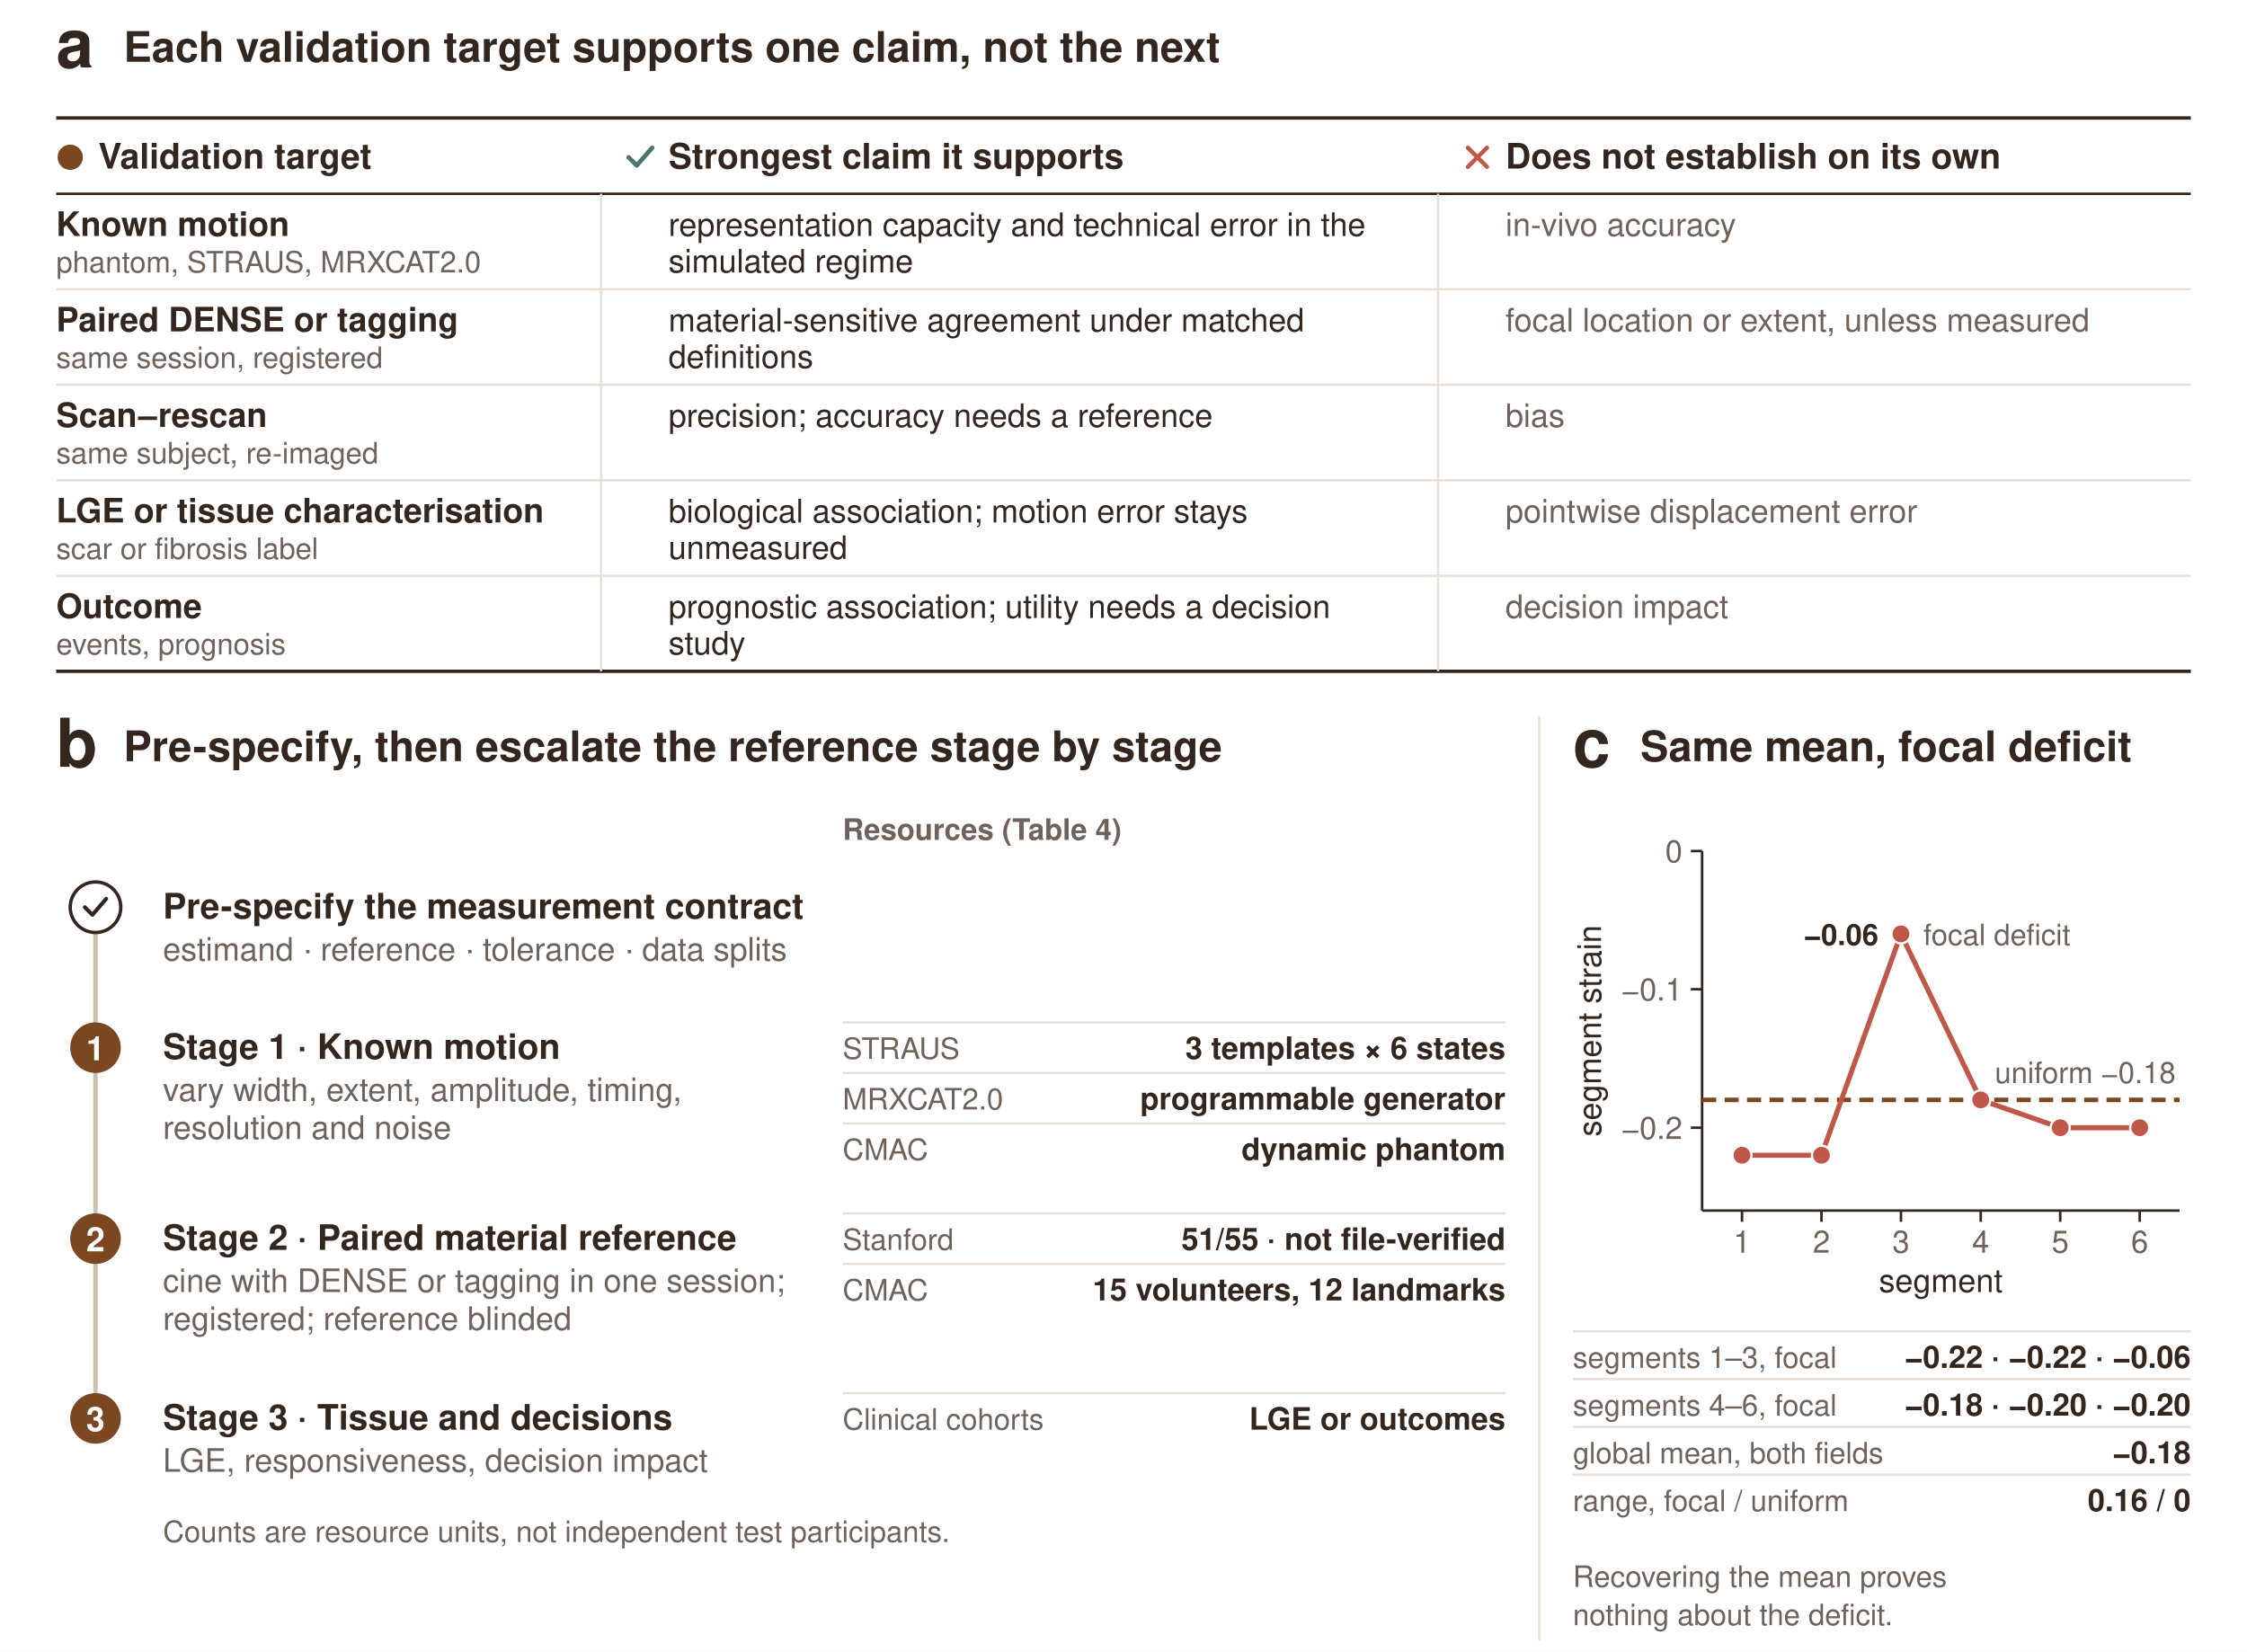
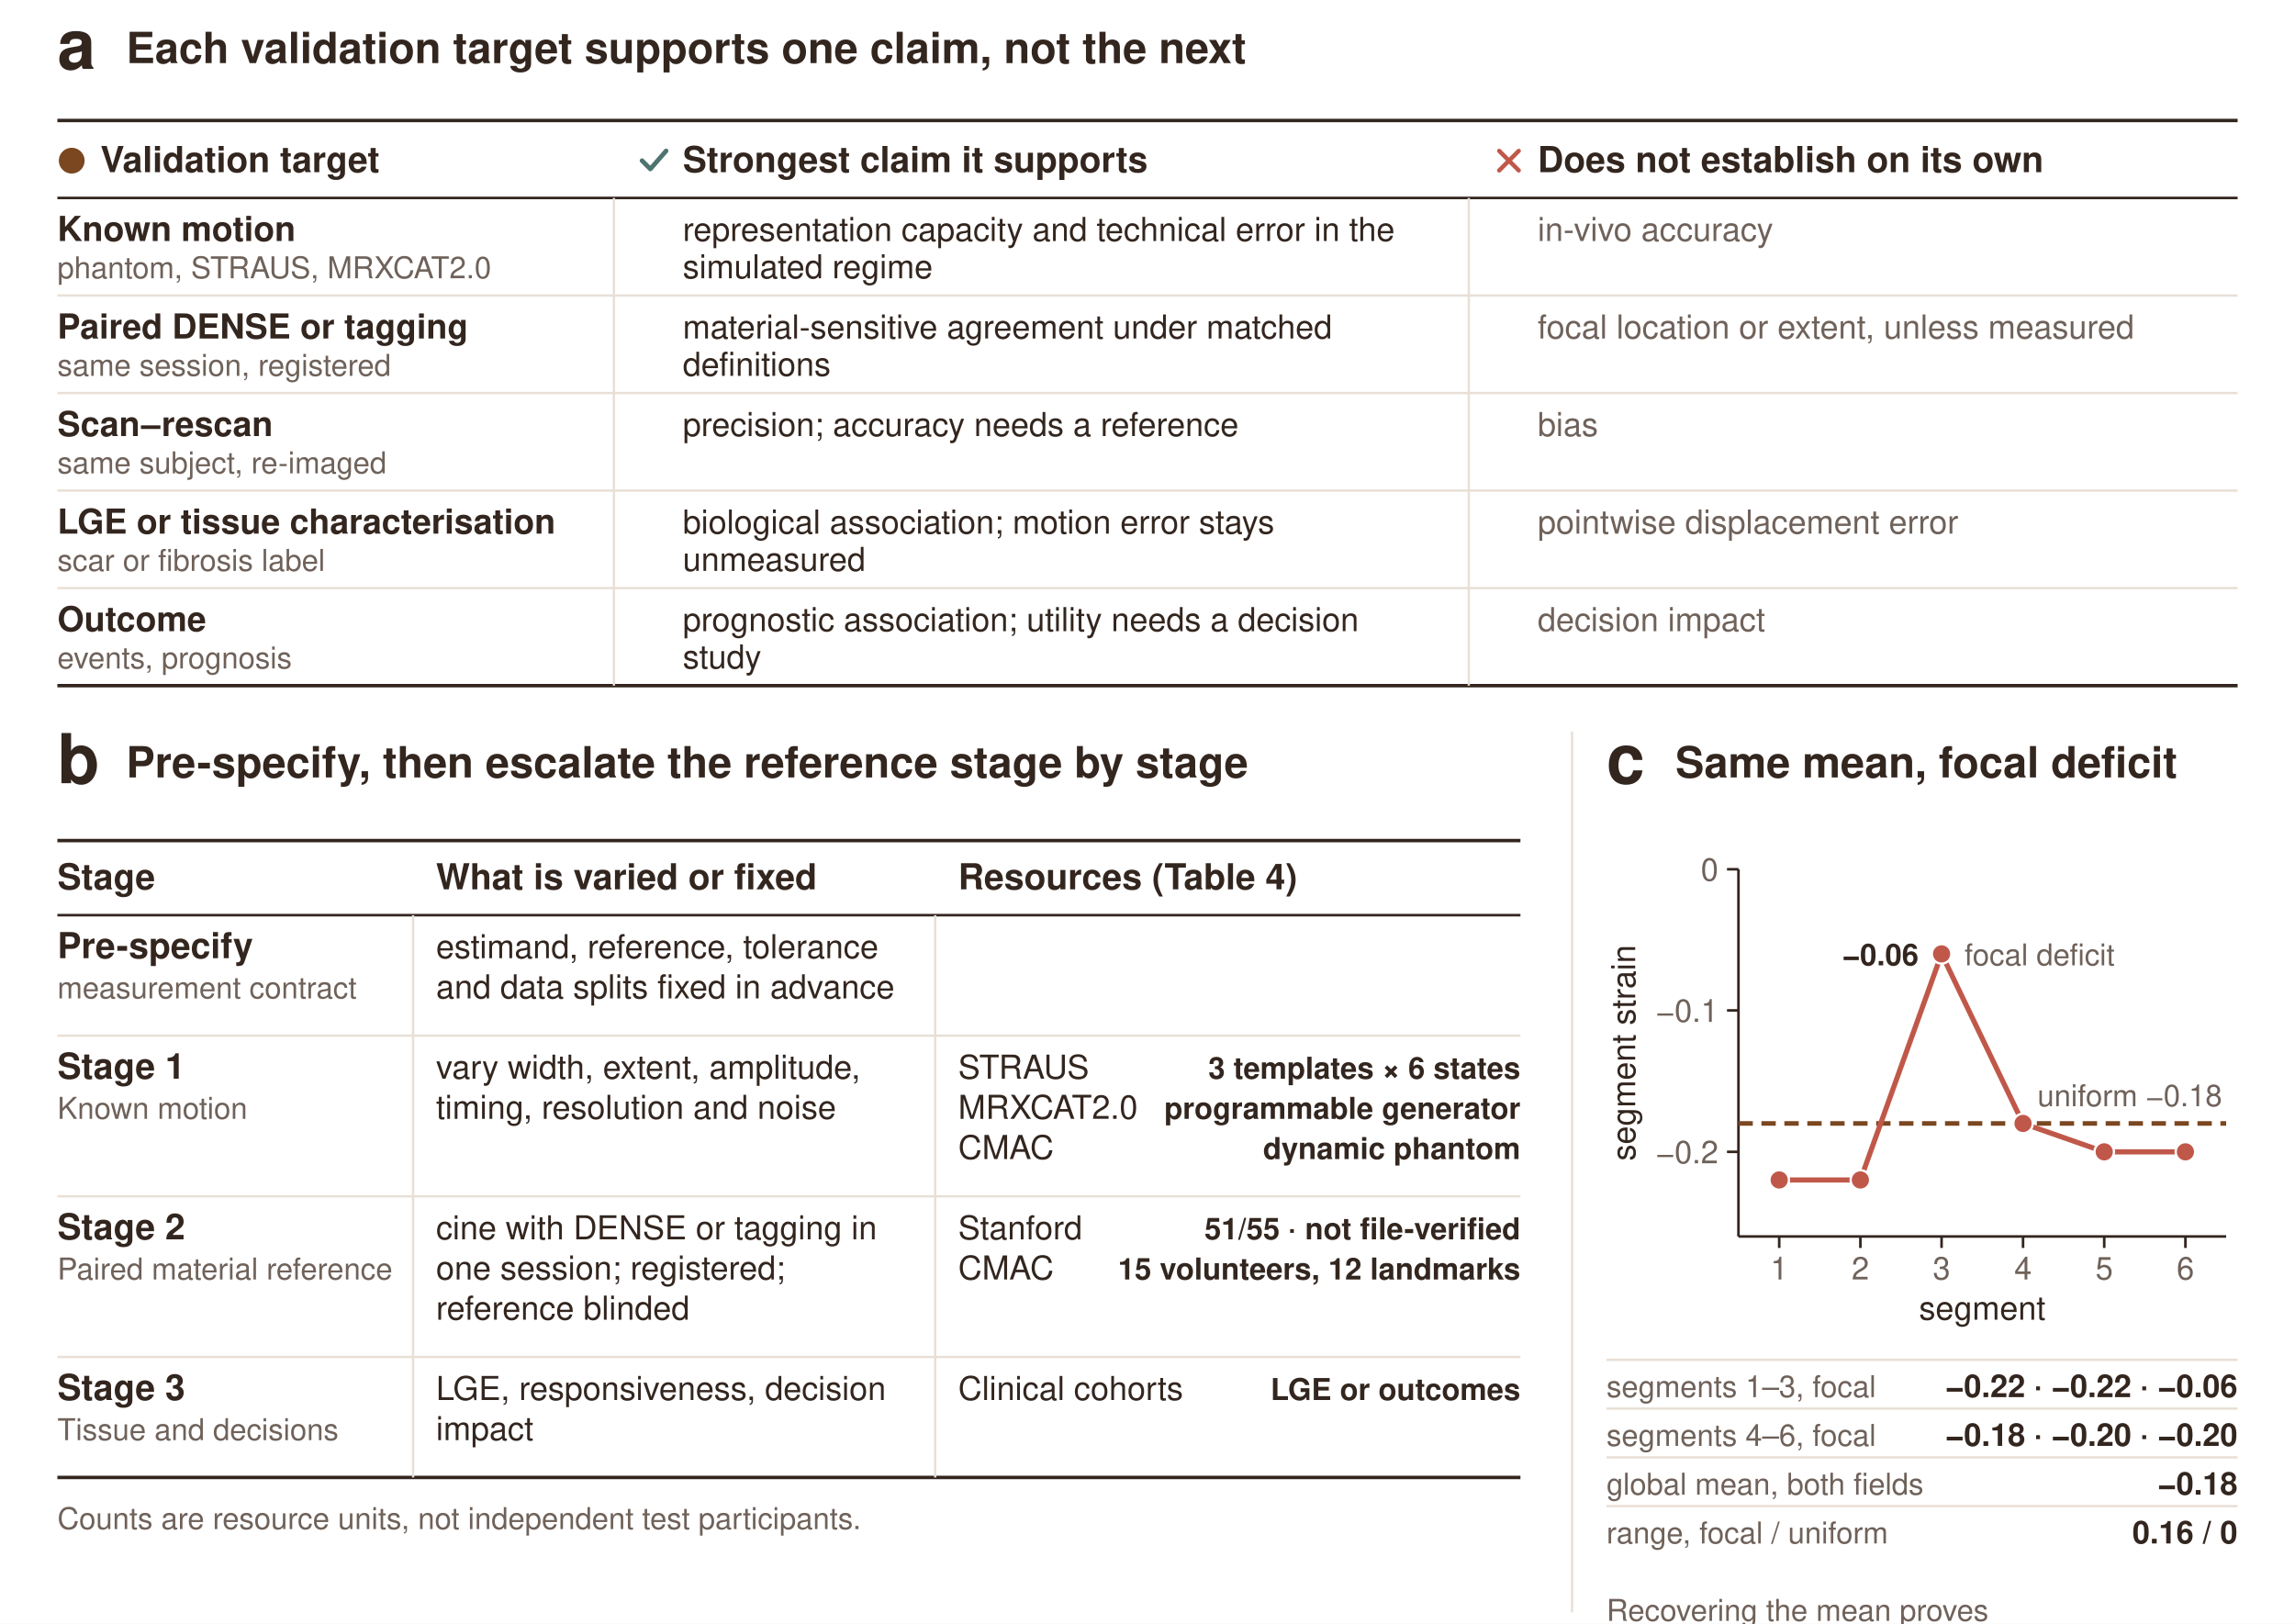
- <svg xmlns="http://www.w3.org/2000/svg" width="538.583pt" height="395.858pt" viewBox="0 0 800 588" font-family="Helvetica, Arial, 'Liberation Sans', sans-serif">
+ <svg xmlns="http://www.w3.org/2000/svg" width="538.583pt" height="381.047pt" viewBox="0 0 800 566" font-family="Helvetica, Arial, 'Liberation Sans', sans-serif">
  <defs>
    <linearGradient id="cellDirect" x1="0" y1="0" x2="1" y2="1">
      <stop offset="0" stop-color="#8D6449" />
      <stop offset="1" stop-color="#5B3E2E" />
    </linearGradient>
    <pattern id="hatchInf" width="6" height="6" patternUnits="userSpaceOnUse" patternTransform="rotate(45)">
      <rect width="6" height="6" fill="#F8E0DA" />
      <line x1="0" y1="0" x2="0" y2="6" stroke="#C0584A" stroke-width="2" />
    </pattern>
  </defs>
-   <rect x="0.0" y="0.0" width="800.0" height="588.0" rx="0" fill="#FFFFFF" stroke="none" stroke-width="1.0" />
+   <rect x="0.0" y="0.0" width="800.0" height="566.0" rx="0" fill="#FFFFFF" stroke="none" stroke-width="1.0" />
  <g transform="translate(0,0)">
    <text x="20.0" y="24.0" font-size="24" font-weight="700" fill="#33261F" text-anchor="start">a</text>
    <text x="44.0" y="22.0" font-size="15" font-weight="700" fill="#33261F" text-anchor="start">Each validation target supports one claim, not the next</text>
    <line x1="20.0" y1="42.0" x2="780.0" y2="42.0" stroke="#33261F" stroke-width="1.2" />
    <circle cx="25.0" cy="56.0" r="4.5" fill="#7A4720" stroke="none" stroke-width="1.0" />
    <text x="35.0" y="60.0" font-size="12.5" font-weight="700" fill="#33261F" text-anchor="start">Validation target</text>
    <path d="M223.8 56.0 L226.7 58.9 L232.2 52.6" stroke="#4E7470" stroke-width="1.6" fill="none" stroke-linecap="round" stroke-linejoin="round" />
    <text x="238.0" y="60.0" font-size="12.5" font-weight="700" fill="#33261F" text-anchor="start">Strongest claim it supports</text>
    <path d="M522.6 52.6 L529.4 59.4 M529.4 52.6 L522.6 59.4" stroke="#C0584A" stroke-width="1.5" fill="none" stroke-linecap="round" />
    <text x="536.0" y="60.0" font-size="12.5" font-weight="700" fill="#33261F" text-anchor="start">Does not establish on its own</text>
    <line x1="20.0" y1="69.0" x2="780.0" y2="69.0" stroke="#33261F" stroke-width="0.9" />
    <text x="20.0" y="84.0" font-size="12.0" font-weight="700" fill="#33261F" text-anchor="start">Known motion</text>
    <text x="20.0" y="97.0" font-size="10.5" font-weight="400" fill="#6F625A" text-anchor="start">phantom, STRAUS, MRXCAT2.0</text>
    <text x="238.0" y="84.0" font-size="11.5" font-weight="400" fill="#33261F" text-anchor="start">representation capacity and technical error in the</text>
    <text x="238.0" y="97.0" font-size="11.5" font-weight="400" fill="#33261F" text-anchor="start">simulated regime</text>
    <text x="536.0" y="84.0" font-size="11.5" font-weight="400" fill="#6F625A" text-anchor="start">in-vivo accuracy</text>
    <line x1="20.0" y1="103.0" x2="780.0" y2="103.0" stroke="#E8DFD6" stroke-width="0.8" />
    <text x="20.0" y="118.0" font-size="12.0" font-weight="700" fill="#33261F" text-anchor="start">Paired DENSE or tagging</text>
    <text x="20.0" y="131.0" font-size="10.5" font-weight="400" fill="#6F625A" text-anchor="start">same session, registered</text>
    <text x="238.0" y="118.0" font-size="11.5" font-weight="400" fill="#33261F" text-anchor="start">material-sensitive agreement under matched</text>
    <text x="238.0" y="131.0" font-size="11.5" font-weight="400" fill="#33261F" text-anchor="start">definitions</text>
    <text x="536.0" y="118.0" font-size="11.5" font-weight="400" fill="#6F625A" text-anchor="start">focal location or extent, unless measured</text>
    <line x1="20.0" y1="137.0" x2="780.0" y2="137.0" stroke="#E8DFD6" stroke-width="0.8" />
    <text x="20.0" y="152.0" font-size="12.0" font-weight="700" fill="#33261F" text-anchor="start">Scan–rescan</text>
    <text x="20.0" y="165.0" font-size="10.5" font-weight="400" fill="#6F625A" text-anchor="start">same subject, re-imaged</text>
    <text x="238.0" y="152.0" font-size="11.5" font-weight="400" fill="#33261F" text-anchor="start">precision; accuracy needs a reference</text>
    <text x="536.0" y="152.0" font-size="11.5" font-weight="400" fill="#6F625A" text-anchor="start">bias</text>
    <line x1="20.0" y1="171.0" x2="780.0" y2="171.0" stroke="#E8DFD6" stroke-width="0.8" />
    <text x="20.0" y="186.0" font-size="12.0" font-weight="700" fill="#33261F" text-anchor="start">LGE or tissue characterisation</text>
    <text x="20.0" y="199.0" font-size="10.5" font-weight="400" fill="#6F625A" text-anchor="start">scar or fibrosis label</text>
    <text x="238.0" y="186.0" font-size="11.5" font-weight="400" fill="#33261F" text-anchor="start">biological association; motion error stays</text>
    <text x="238.0" y="199.0" font-size="11.5" font-weight="400" fill="#33261F" text-anchor="start">unmeasured</text>
    <text x="536.0" y="186.0" font-size="11.5" font-weight="400" fill="#6F625A" text-anchor="start">pointwise displacement error</text>
    <line x1="20.0" y1="205.0" x2="780.0" y2="205.0" stroke="#E8DFD6" stroke-width="0.8" />
    <text x="20.0" y="220.0" font-size="12.0" font-weight="700" fill="#33261F" text-anchor="start">Outcome</text>
    <text x="20.0" y="233.0" font-size="10.5" font-weight="400" fill="#6F625A" text-anchor="start">events, prognosis</text>
    <text x="238.0" y="220.0" font-size="11.5" font-weight="400" fill="#33261F" text-anchor="start">prognostic association; utility needs a decision</text>
    <text x="238.0" y="233.0" font-size="11.5" font-weight="400" fill="#33261F" text-anchor="start">study</text>
    <text x="536.0" y="220.0" font-size="11.5" font-weight="400" fill="#6F625A" text-anchor="start">decision impact</text>
    <line x1="20.0" y1="239.0" x2="780.0" y2="239.0" stroke="#33261F" stroke-width="1.2" />
    <line x1="214.0" y1="69.0" x2="214.0" y2="239.0" stroke="#E8DFD6" stroke-width="0.8" />
    <line x1="512.0" y1="69.0" x2="512.0" y2="239.0" stroke="#E8DFD6" stroke-width="0.8" />
    <text x="20.0" y="273.0" font-size="24" font-weight="700" fill="#33261F" text-anchor="start">b</text>
    <text x="44.0" y="271.0" font-size="15" font-weight="700" fill="#33261F" text-anchor="start">Pre-specify, then escalate the reference stage by stage</text>
-     <text x="300.0" y="299.0" font-size="10.5" font-weight="700" fill="#6F625A" text-anchor="start">Resources (Table 4)</text>
-     <line x1="34.0" y1="323.0" x2="34.0" y2="505.0" stroke="#CDBFB2" stroke-width="1.6" />
-     <circle cx="34.0" cy="323.0" r="9.0" fill="#FFFFFF" stroke="#33261F" stroke-width="1.2" />
-     <path d="M30.2 323.0 L32.9 325.7 L37.8 320.0" stroke="#33261F" stroke-width="1.4" fill="none" stroke-linecap="round" stroke-linejoin="round" />
-     <text x="58.0" y="327.0" font-size="12.5" font-weight="700" fill="#33261F" text-anchor="start">Pre-specify the measurement contract</text>
-     <text x="58.0" y="342.0" font-size="11.5" font-weight="400" fill="#6F625A" text-anchor="start">estimand · reference · tolerance · data splits</text>
-     <circle cx="34.0" cy="373.0" r="9.0" fill="#7A4720" stroke="none" stroke-width="1.0" />
-     <text x="34.0" y="377.5" font-size="12" font-weight="700" fill="#FFFFFF" text-anchor="middle">1</text>
-     <text x="58.0" y="377.0" font-size="12.5" font-weight="700" fill="#33261F" text-anchor="start">Stage 1 · Known motion</text>
-     <text x="58.0" y="392.0" font-size="11.5" font-weight="400" fill="#6F625A" text-anchor="start">vary width, extent, amplitude, timing,</text>
-     <text x="58.0" y="405.5" font-size="11.5" font-weight="400" fill="#6F625A" text-anchor="start">resolution and noise</text>
-     <line x1="300.0" y1="364.0" x2="536.0" y2="364.0" stroke="#E8DFD6" stroke-width="0.8" />
-     <text x="300.0" y="377.0" font-size="10.5" font-weight="400" fill="#6F625A" text-anchor="start">STRAUS</text>
-     <text x="536.0" y="377.0" font-size="11" font-weight="700" fill="#33261F" text-anchor="end">3 templates × 6 states</text>
-     <line x1="300.0" y1="382.0" x2="536.0" y2="382.0" stroke="#E8DFD6" stroke-width="0.8" />
-     <text x="300.0" y="395.0" font-size="10.5" font-weight="400" fill="#6F625A" text-anchor="start">MRXCAT2.0</text>
-     <text x="536.0" y="395.0" font-size="11" font-weight="700" fill="#33261F" text-anchor="end">programmable generator</text>
-     <line x1="300.0" y1="400.0" x2="536.0" y2="400.0" stroke="#E8DFD6" stroke-width="0.8" />
-     <text x="300.0" y="413.0" font-size="10.5" font-weight="400" fill="#6F625A" text-anchor="start">CMAC</text>
-     <text x="536.0" y="413.0" font-size="11" font-weight="700" fill="#33261F" text-anchor="end">dynamic phantom</text>
-     <circle cx="34.0" cy="441.0" r="9.0" fill="#7A4720" stroke="none" stroke-width="1.0" />
-     <text x="34.0" y="445.5" font-size="12" font-weight="700" fill="#FFFFFF" text-anchor="middle">2</text>
-     <text x="58.0" y="445.0" font-size="12.5" font-weight="700" fill="#33261F" text-anchor="start">Stage 2 · Paired material reference</text>
-     <text x="58.0" y="460.0" font-size="11.5" font-weight="400" fill="#6F625A" text-anchor="start">cine with DENSE or tagging in one session;</text>
-     <text x="58.0" y="473.5" font-size="11.5" font-weight="400" fill="#6F625A" text-anchor="start">registered; reference blinded</text>
-     <line x1="300.0" y1="432.0" x2="536.0" y2="432.0" stroke="#E8DFD6" stroke-width="0.8" />
-     <text x="300.0" y="445.0" font-size="10.5" font-weight="400" fill="#6F625A" text-anchor="start">Stanford</text>
-     <text x="536.0" y="445.0" font-size="11" font-weight="700" fill="#33261F" text-anchor="end">51/55 · not file-verified</text>
-     <line x1="300.0" y1="450.0" x2="536.0" y2="450.0" stroke="#E8DFD6" stroke-width="0.8" />
-     <text x="300.0" y="463.0" font-size="10.5" font-weight="400" fill="#6F625A" text-anchor="start">CMAC</text>
-     <text x="536.0" y="463.0" font-size="11" font-weight="700" fill="#33261F" text-anchor="end">15 volunteers, 12 landmarks</text>
-     <circle cx="34.0" cy="505.0" r="9.0" fill="#7A4720" stroke="none" stroke-width="1.0" />
-     <text x="34.0" y="509.5" font-size="12" font-weight="700" fill="#FFFFFF" text-anchor="middle">3</text>
-     <text x="58.0" y="509.0" font-size="12.5" font-weight="700" fill="#33261F" text-anchor="start">Stage 3 · Tissue and decisions</text>
-     <text x="58.0" y="524.0" font-size="11.5" font-weight="400" fill="#6F625A" text-anchor="start">LGE, responsiveness, decision impact</text>
-     <line x1="300.0" y1="496.0" x2="536.0" y2="496.0" stroke="#E8DFD6" stroke-width="0.8" />
-     <text x="300.0" y="509.0" font-size="10.5" font-weight="400" fill="#6F625A" text-anchor="start">Clinical cohorts</text>
-     <text x="536.0" y="509.0" font-size="11" font-weight="700" fill="#33261F" text-anchor="end">LGE or outcomes</text>
-     <text x="58.0" y="549.0" font-size="10.5" font-weight="400" fill="#6F625A" text-anchor="start">Counts are resource units, not independent test participants.</text>
-     <line x1="548.0" y1="255.0" x2="548.0" y2="584.0" stroke="#E8DFD6" stroke-width="0.8" />
+     <line x1="20.0" y1="293.0" x2="530.0" y2="293.0" stroke="#33261F" stroke-width="1.2" />
+     <text x="20.0" y="310.0" font-size="12.5" font-weight="700" fill="#33261F" text-anchor="start">Stage</text>
+     <text x="152.0" y="310.0" font-size="12.5" font-weight="700" fill="#33261F" text-anchor="start">What is varied or fixed</text>
+     <text x="334.0" y="310.0" font-size="12.5" font-weight="700" fill="#33261F" text-anchor="start">Resources (Table 4)</text>
+     <line x1="20.0" y1="319.0" x2="530.0" y2="319.0" stroke="#33261F" stroke-width="0.9" />
+     <text x="20.0" y="334.0" font-size="12.5" font-weight="700" fill="#33261F" text-anchor="start">Pre-specify</text>
+     <text x="20.0" y="348.0" font-size="10.5" font-weight="400" fill="#6F625A" text-anchor="start">measurement contract</text>
+     <text x="152.0" y="334.0" font-size="11.5" font-weight="400" fill="#33261F" text-anchor="start">estimand, reference, tolerance</text>
+     <text x="152.0" y="348.0" font-size="11.5" font-weight="400" fill="#33261F" text-anchor="start">and data splits fixed in advance</text>
+     <line x1="20.0" y1="361.0" x2="530.0" y2="361.0" stroke="#E8DFD6" stroke-width="0.8" />
+     <text x="20.0" y="376.0" font-size="12.5" font-weight="700" fill="#33261F" text-anchor="start">Stage 1</text>
+     <text x="20.0" y="390.0" font-size="10.5" font-weight="400" fill="#6F625A" text-anchor="start">Known motion</text>
+     <text x="152.0" y="376.0" font-size="11.5" font-weight="400" fill="#33261F" text-anchor="start">vary width, extent, amplitude,</text>
+     <text x="152.0" y="390.0" font-size="11.5" font-weight="400" fill="#33261F" text-anchor="start">timing, resolution and noise</text>
+     <text x="334.0" y="376.0" font-size="11.5" font-weight="400" fill="#33261F" text-anchor="start">STRAUS</text>
+     <text x="530.0" y="376.0" font-size="10.5" font-weight="700" fill="#33261F" text-anchor="end">3 templates × 6 states</text>
+     <text x="334.0" y="390.0" font-size="11.5" font-weight="400" fill="#33261F" text-anchor="start">MRXCAT2.0</text>
+     <text x="530.0" y="390.0" font-size="10.5" font-weight="700" fill="#33261F" text-anchor="end">programmable generator</text>
+     <text x="334.0" y="404.0" font-size="11.5" font-weight="400" fill="#33261F" text-anchor="start">CMAC</text>
+     <text x="530.0" y="404.0" font-size="10.5" font-weight="700" fill="#33261F" text-anchor="end">dynamic phantom</text>
+     <line x1="20.0" y1="417.0" x2="530.0" y2="417.0" stroke="#E8DFD6" stroke-width="0.8" />
+     <text x="20.0" y="432.0" font-size="12.5" font-weight="700" fill="#33261F" text-anchor="start">Stage 2</text>
+     <text x="20.0" y="446.0" font-size="10.5" font-weight="400" fill="#6F625A" text-anchor="start">Paired material reference</text>
+     <text x="152.0" y="432.0" font-size="11.5" font-weight="400" fill="#33261F" text-anchor="start">cine with DENSE or tagging in</text>
+     <text x="152.0" y="446.0" font-size="11.5" font-weight="400" fill="#33261F" text-anchor="start">one session; registered;</text>
+     <text x="152.0" y="460.0" font-size="11.5" font-weight="400" fill="#33261F" text-anchor="start">reference blinded</text>
+     <text x="334.0" y="432.0" font-size="11.5" font-weight="400" fill="#33261F" text-anchor="start">Stanford</text>
+     <text x="530.0" y="432.0" font-size="10.5" font-weight="700" fill="#33261F" text-anchor="end">51/55 · not file-verified</text>
+     <text x="334.0" y="446.0" font-size="11.5" font-weight="400" fill="#33261F" text-anchor="start">CMAC</text>
+     <text x="530.0" y="446.0" font-size="10.5" font-weight="700" fill="#33261F" text-anchor="end">15 volunteers, 12 landmarks</text>
+     <line x1="20.0" y1="473.0" x2="530.0" y2="473.0" stroke="#E8DFD6" stroke-width="0.8" />
+     <text x="20.0" y="488.0" font-size="12.5" font-weight="700" fill="#33261F" text-anchor="start">Stage 3</text>
+     <text x="20.0" y="502.0" font-size="10.5" font-weight="400" fill="#6F625A" text-anchor="start">Tissue and decisions</text>
+     <text x="152.0" y="488.0" font-size="11.5" font-weight="400" fill="#33261F" text-anchor="start">LGE, responsiveness, decision</text>
+     <text x="152.0" y="502.0" font-size="11.5" font-weight="400" fill="#33261F" text-anchor="start">impact</text>
+     <text x="334.0" y="488.0" font-size="11.5" font-weight="400" fill="#33261F" text-anchor="start">Clinical cohorts</text>
+     <text x="530.0" y="488.0" font-size="10.5" font-weight="700" fill="#33261F" text-anchor="end">LGE or outcomes</text>
+     <line x1="20.0" y1="515.0" x2="530.0" y2="515.0" stroke="#33261F" stroke-width="1.2" />
+     <line x1="144.0" y1="319.0" x2="144.0" y2="515.0" stroke="#E8DFD6" stroke-width="0.8" />
+     <line x1="326.0" y1="319.0" x2="326.0" y2="515.0" stroke="#E8DFD6" stroke-width="0.8" />
+     <text x="20.0" y="533.0" font-size="10.5" font-weight="400" fill="#6F625A" text-anchor="start">Counts are resource units, not independent test participants.</text>
+     <line x1="548.0" y1="255.0" x2="548.0" y2="562.0" stroke="#E8DFD6" stroke-width="0.8" />
    <text x="560.0" y="273.0" font-size="24" font-weight="700" fill="#33261F" text-anchor="start">c</text>
    <text x="584.0" y="271.0" font-size="15" font-weight="700" fill="#33261F" text-anchor="start">Same mean, focal deficit</text>
    <line x1="606.0" y1="431.0" x2="776.0" y2="431.0" stroke="#33261F" stroke-width="0.9" />
    <line x1="620.2" y1="431.0" x2="620.2" y2="435.0" stroke="#33261F" stroke-width="0.9" />
    <text x="620.2" y="446.0" font-size="11" font-weight="400" fill="#6F625A" text-anchor="middle">1</text>
    <line x1="648.5" y1="431.0" x2="648.5" y2="435.0" stroke="#33261F" stroke-width="0.9" />
    <text x="648.5" y="446.0" font-size="11" font-weight="400" fill="#6F625A" text-anchor="middle">2</text>
    <line x1="676.8" y1="431.0" x2="676.8" y2="435.0" stroke="#33261F" stroke-width="0.9" />
    <text x="676.8" y="446.0" font-size="11" font-weight="400" fill="#6F625A" text-anchor="middle">3</text>
    <line x1="705.2" y1="431.0" x2="705.2" y2="435.0" stroke="#33261F" stroke-width="0.9" />
    <text x="705.2" y="446.0" font-size="11" font-weight="400" fill="#6F625A" text-anchor="middle">4</text>
    <line x1="733.5" y1="431.0" x2="733.5" y2="435.0" stroke="#33261F" stroke-width="0.9" />
    <text x="733.5" y="446.0" font-size="11" font-weight="400" fill="#6F625A" text-anchor="middle">5</text>
    <line x1="761.8" y1="431.0" x2="761.8" y2="435.0" stroke="#33261F" stroke-width="0.9" />
    <text x="761.8" y="446.0" font-size="11" font-weight="400" fill="#6F625A" text-anchor="middle">6</text>
    <text x="691.0" y="460.0" font-size="11.5" font-weight="400" fill="#33261F" text-anchor="middle">segment</text>
    <line x1="606.0" y1="303.0" x2="606.0" y2="431.0" stroke="#33261F" stroke-width="0.9" />
    <line x1="602.0" y1="401.5" x2="606.0" y2="401.5" stroke="#33261F" stroke-width="0.9" />
    <text x="599.0" y="405.5" font-size="11" font-weight="400" fill="#6F625A" text-anchor="end">−0.2</text>
    <line x1="602.0" y1="352.2" x2="606.0" y2="352.2" stroke="#33261F" stroke-width="0.9" />
    <text x="599.0" y="356.2" font-size="11" font-weight="400" fill="#6F625A" text-anchor="end">−0.1</text>
    <line x1="602.0" y1="303.0" x2="606.0" y2="303.0" stroke="#33261F" stroke-width="0.9" />
    <text x="599.0" y="307.0" font-size="11" font-weight="400" fill="#6F625A" text-anchor="end">0</text>
    <text transform="translate(570.0,367.0) rotate(-90)" font-size="11.5" font-weight="400" fill="#33261F" text-anchor="middle">segment strain</text>
    <line x1="606.0" y1="391.6" x2="776.0" y2="391.6" stroke="#7A4720" stroke-width="1.6" stroke-dasharray="5 3" />
    <path d="M620.2 411.3 L648.5 411.3 L676.8 332.5 L705.2 391.6 L733.5 401.5 L761.8 401.5" stroke="#C0584A" stroke-width="1.8" fill="none" />
    <circle cx="620.2" cy="411.3" r="3.4" fill="#C0584A" stroke="#FFFFFF" stroke-width="0.8" />
    <circle cx="648.5" cy="411.3" r="3.4" fill="#C0584A" stroke="#FFFFFF" stroke-width="0.8" />
    <circle cx="676.8" cy="332.5" r="3.4" fill="#C0584A" stroke="#FFFFFF" stroke-width="0.8" />
    <circle cx="705.2" cy="391.6" r="3.4" fill="#C0584A" stroke="#FFFFFF" stroke-width="0.8" />
    <circle cx="733.5" cy="401.5" r="3.4" fill="#C0584A" stroke="#FFFFFF" stroke-width="0.8" />
    <circle cx="761.8" cy="401.5" r="3.4" fill="#C0584A" stroke="#FFFFFF" stroke-width="0.8" />
    <text x="774.6" y="385.6" font-size="10.5" font-weight="400" fill="#6F625A" text-anchor="end">uniform −0.18</text>
    <text x="668.8" y="336.5" font-size="10.5" font-weight="700" fill="#33261F" text-anchor="end">−0.06</text>
    <text x="684.8" y="336.5" font-size="10.5" font-weight="400" fill="#6F625A" text-anchor="start">focal deficit</text>
    <line x1="560.0" y1="474.0" x2="780.0" y2="474.0" stroke="#E8DFD6" stroke-width="0.8" />
    <text x="560.0" y="487.0" font-size="10.5" font-weight="400" fill="#6F625A" text-anchor="start">segments 1–3, focal</text>
    <text x="780.0" y="487.0" font-size="11" font-weight="700" fill="#33261F" text-anchor="end">−0.22 · −0.22 · −0.06</text>
    <line x1="560.0" y1="491.0" x2="780.0" y2="491.0" stroke="#E8DFD6" stroke-width="0.8" />
    <text x="560.0" y="504.0" font-size="10.5" font-weight="400" fill="#6F625A" text-anchor="start">segments 4–6, focal</text>
    <text x="780.0" y="504.0" font-size="11" font-weight="700" fill="#33261F" text-anchor="end">−0.18 · −0.20 · −0.20</text>
    <line x1="560.0" y1="508.0" x2="780.0" y2="508.0" stroke="#E8DFD6" stroke-width="0.8" />
    <text x="560.0" y="521.0" font-size="10.5" font-weight="400" fill="#6F625A" text-anchor="start">global mean, both fields</text>
    <text x="780.0" y="521.0" font-size="11" font-weight="700" fill="#33261F" text-anchor="end">−0.18</text>
    <line x1="560.0" y1="525.0" x2="780.0" y2="525.0" stroke="#E8DFD6" stroke-width="0.8" />
    <text x="560.0" y="538.0" font-size="10.5" font-weight="400" fill="#6F625A" text-anchor="start">range, focal / uniform</text>
    <text x="780.0" y="538.0" font-size="11" font-weight="700" fill="#33261F" text-anchor="end">0.16 / 0</text>
    <text x="560.0" y="565.0" font-size="10.5" font-weight="400" fill="#6F625A" text-anchor="start">Recovering the mean proves</text>
    <text x="560.0" y="578.6" font-size="10.5" font-weight="400" fill="#6F625A" text-anchor="start">nothing about the deficit.</text>
  </g>
</svg>
